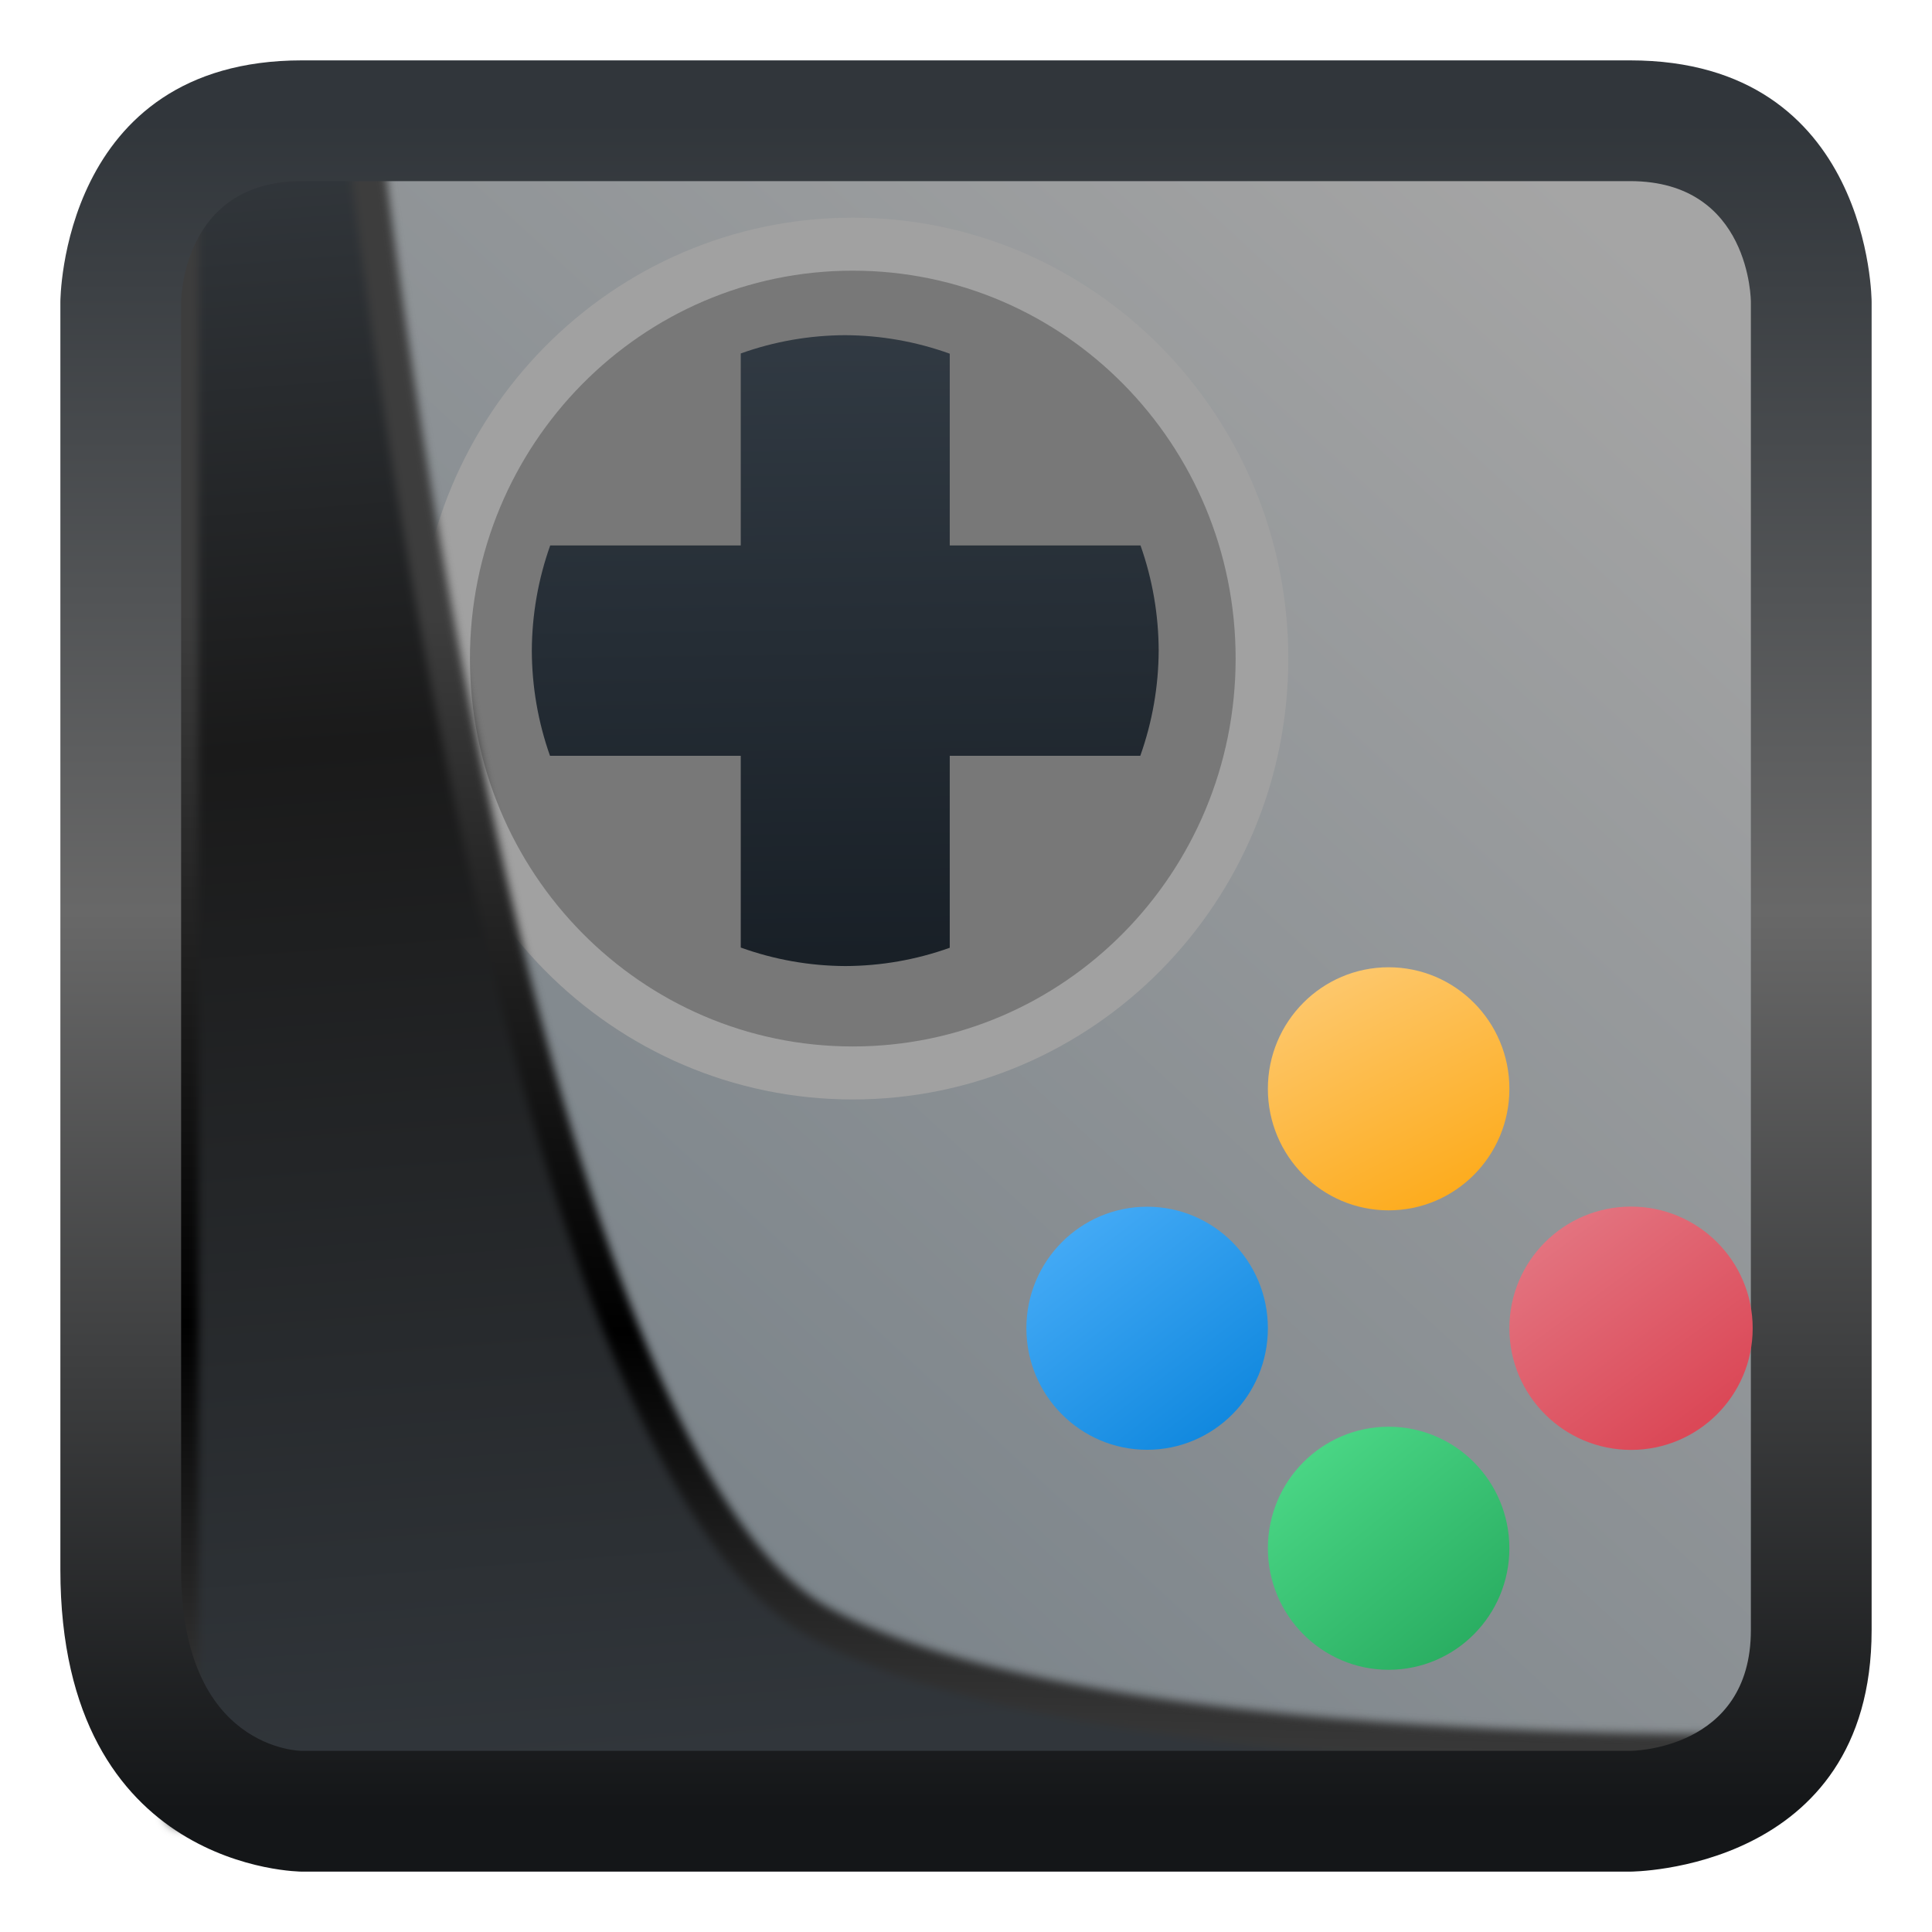
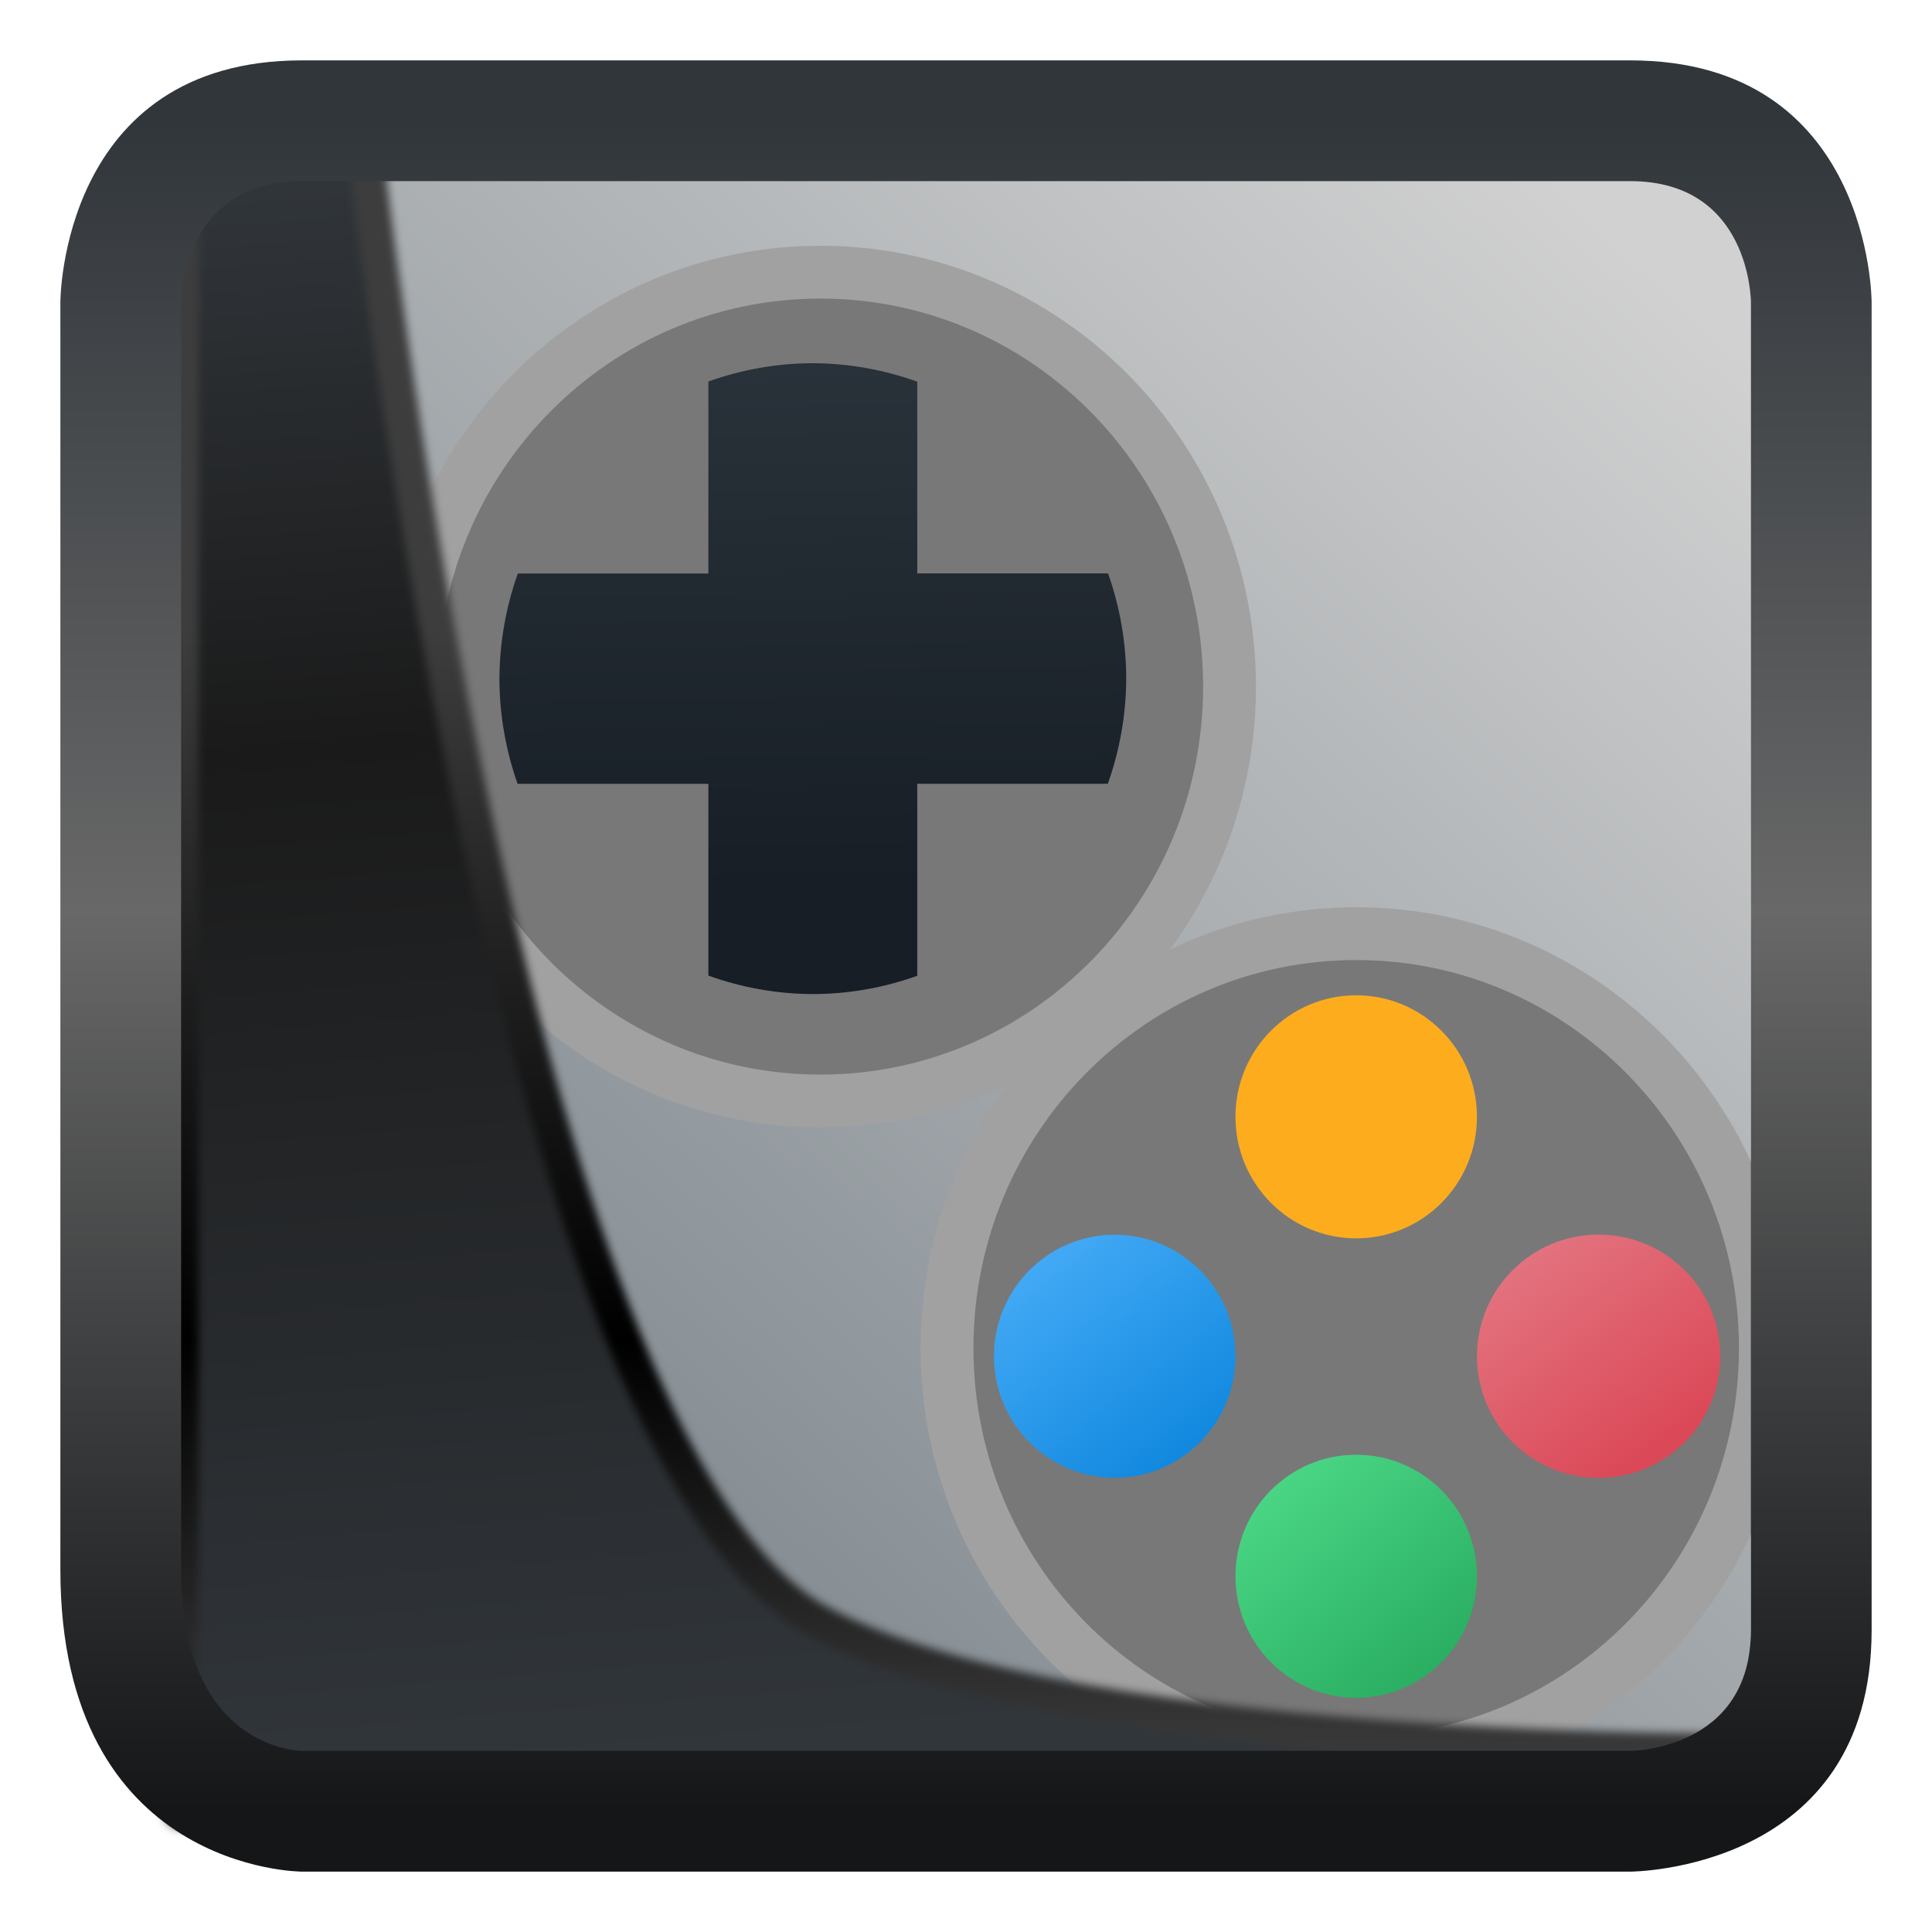
- <svg xmlns="http://www.w3.org/2000/svg" xmlns:xlink="http://www.w3.org/1999/xlink" width="32" height="32" version="1.1" viewBox="0 0 32 32" id="svg22">
-   <defs id="defs12">
-     <linearGradient id="linearGradient14">
-       <stop style="stop-color:#6f7a82;stop-opacity:1;" offset="0" id="stop15" />
-       <stop style="stop-color:#a5a5a5;stop-opacity:1;" offset="1" id="stop16" />
+ <svg xmlns="http://www.w3.org/2000/svg" width="32" height="32" version="1.1">
+   <defs>
+     <linearGradient id="linearGradient3403" x1="3.75" x2="5.889" y1="2.536" y2="29.5" gradientUnits="userSpaceOnUse">
+       <stop style="stop-color:#32373c" offset="0" />
+       <stop style="stop-color:#1a1a1a" offset=".368" />
+       <stop style="stop-color:#31363b" offset="1" />
    </linearGradient>
-     <linearGradient id="linearGradient11">
-       <stop style="stop-color:#e3737f;stop-opacity:1;" offset="0" id="stop11" />
-       <stop style="stop-color:#db4857;stop-opacity:1;" offset="1" id="stop13" />
+     <linearGradient id="linearGradient20558" x1="12.775" x2="12.775" y1="10.378" y2="29.5" gradientUnits="userSpaceOnUse">
+       <stop style="stop-color:#3d3d3d" offset="0" />
+       <stop offset=".618" />
+       <stop style="stop-color:#3d3d3d" offset="1" />
    </linearGradient>
-     <linearGradient id="linearGradient6">
-       <stop style="stop-color:#49d584;stop-opacity:1;" offset="0" id="stop6" />
-       <stop style="stop-color:#2aae62;stop-opacity:1;" offset="1" id="stop10" />
+     <filter id="filter20720" x="-.017" y="-.017" width="1.034" height="1.033" style="color-interpolation-filters:sRGB">
+       <feGaussianBlur stdDeviation="0.073" />
+     </filter>
+     <linearGradient id="linearGradient8" x1="17" x2="17" y1="30" y2="2" gradientUnits="userSpaceOnUse">
+       <stop style="stop-color:#141618" offset="0" />
+       <stop style="stop-color:#686868" offset=".532" />
+       <stop style="stop-color:#31363b" offset="1" />
    </linearGradient>
-     <linearGradient id="linearGradient4">
-       <stop style="stop-color:#42a9f5;stop-opacity:1;" offset="0" id="stop4" />
-       <stop style="stop-color:#1289df;stop-opacity:1;" offset="1" id="stop5" />
+     <linearGradient id="linearGradient16" x1="4" x2="27" y1="29" y2="4" gradientUnits="userSpaceOnUse">
+       <stop style="stop-color:#6f7a82" offset="0" />
+       <stop style="stop-color:#d1d1d1" offset="1" />
    </linearGradient>
-     <linearGradient id="linearGradient2">
-       <stop style="stop-color:#fdac1e;stop-opacity:1;" offset="0" id="stop2" />
-       <stop style="stop-color:#fdc76b;stop-opacity:1;" offset="1" id="stop3" />
+     <linearGradient id="linearGradient10" x1="21.46" x2="24" y1="24.36" y2="27.464" gradientUnits="userSpaceOnUse">
+       <stop style="stop-color:#49d584" offset="0" />
+       <stop style="stop-color:#2aae62" offset="1" />
    </linearGradient>
-     <linearGradient id="linearGradient7">
-       <stop style="stop-color:#141618;stop-opacity:1;" offset="0" id="stop7" />
-       <stop style="stop-color:#686868;stop-opacity:1;" offset="0.532" id="stop9" />
-       <stop style="stop-color:#31363b;stop-opacity:1;" offset="1" id="stop8" />
+     <linearGradient id="linearGradient5" x1="17.501" x2="19.914" y1="20.667" y2="23.79" gradientUnits="userSpaceOnUse">
+       <stop style="stop-color:#42a9f5" offset="0" />
+       <stop style="stop-color:#1289df" offset="1" />
    </linearGradient>
-     <linearGradient xlink:href="#linearGradient3487" id="linearGradient3403" gradientUnits="userSpaceOnUse" x1="6.949" y1="4.555" x2="11.215" y2="59.052" />
-     <linearGradient id="linearGradient3487">
-       <stop style="stop-color:#32373c;stop-opacity:1" offset="0" id="stop3481" />
-       <stop id="stop3483" offset="0.368" style="stop-color:#1a1a1a;stop-opacity:1" />
-       <stop style="stop-color:#31363b;stop-opacity:1" offset="1" id="stop3485" />
+     <linearGradient id="f" x1="-19.964" x2="-20.151" y1="15.166" y2="1.606" gradientUnits="userSpaceOnUse">
+       <stop stop-color="#171e25" offset="0" />
+       <stop stop-color="#333c45" offset="1" />
    </linearGradient>
-     <linearGradient xlink:href="#linearGradient20604" id="linearGradient20558" gradientUnits="userSpaceOnUse" x1="25.802" y1="20.374" x2="25.111" y2="58.913" />
-     <linearGradient id="linearGradient20604">
-       <stop id="stop20598" offset="0" style="stop-color:#3d3d3d;stop-opacity:1" />
-       <stop style="stop-color:#000000;stop-opacity:1" offset="0.618" id="stop20600" />
-       <stop id="stop20602" offset="1" style="stop-color:#3d3d3d;stop-opacity:1" />
+     <linearGradient id="linearGradient3" x1="-9.15" x2="-11.204" y1="18.976" y2="14.913" gradientUnits="userSpaceOnUse">
+       <stop style="stop-color:#fdac1e" offset="0" />
+       <stop style="stop-color:#fdc76b" offset="1" />
    </linearGradient>
-     <filter style="color-interpolation-filters:sRGB" id="filter20720" x="-0.017" y="-0.017" width="1.034" height="1.033">
-       <feGaussianBlur stdDeviation="0.147" id="feGaussianBlur20722" />
-     </filter>
-     <linearGradient xlink:href="#linearGradient7" id="linearGradient8" x1="17" y1="30" x2="17" y2="2" gradientUnits="userSpaceOnUse" />
-     <linearGradient id="d" gradientUnits="userSpaceOnUse" x1="16" x2="16" y1="26" y2="6">
-       <stop offset="0" stop-color="#535a61" id="stop39" />
-       <stop offset=".25" stop-color="#6f7881" id="stop41" />
-       <stop offset="1" stop-color="#adb6bb" id="stop43" />
+     <linearGradient id="linearGradient13" x1="25.663" x2="28" y1="20.506" y2="23.653" gradientUnits="userSpaceOnUse">
+       <stop style="stop-color:#e3737f" offset="0" />
+       <stop style="stop-color:#db4857" offset="1" />
    </linearGradient>
-     <linearGradient id="e" gradientUnits="userSpaceOnUse" x1="6" x2="6" xlink:href="#b" y1="15" y2="9" />
-     <linearGradient id="b">
-       <stop offset="0" stop-color="#6f7881" id="stop29" />
-       <stop offset="1" stop-color="#b0b4b8" id="stop31" />
-     </linearGradient>
-     <linearGradient id="f" gradientUnits="userSpaceOnUse" x1="-19.964" x2="-20.151" xlink:href="#c" y1="15.166" y2="1.606" />
-     <linearGradient id="c">
-       <stop offset="0" stop-color="#171e25" id="stop34" />
-       <stop offset="1" stop-color="#333c45" id="stop36" />
-     </linearGradient>
-     <linearGradient id="g" gradientTransform="rotate(-90,24,10)" gradientUnits="userSpaceOnUse" x1="22.9" x2="25.1" y1="10" y2="10">
-       <stop offset="0" stop-color="#fdae23" id="stop2-9" />
-       <stop offset="1" stop-color="#fdca73" id="stop4-1" />
-     </linearGradient>
-     <linearGradient id="h" gradientTransform="rotate(-90,26,12)" gradientUnits="userSpaceOnUse" x1="24.9" x2="27.1" y1="12" y2="12">
-       <stop offset="0" stop-color="#da4453" id="stop7-3" />
-       <stop offset="1" stop-color="#e47681" id="stop9-6" />
-     </linearGradient>
-     <linearGradient id="i" gradientTransform="rotate(-90,24,14)" gradientUnits="userSpaceOnUse" x1="22.9" x2="25.1" y1="14" y2="14">
-       <stop offset="0" stop-color="#27ab5f" id="stop12" />
-       <stop offset="1" stop-color="#4bd786" id="stop14" />
-     </linearGradient>
-     <linearGradient id="j" gradientTransform="rotate(-90,22,12)" gradientUnits="userSpaceOnUse" x1="20.9" x2="23.1" y1="12" y2="12">
-       <stop offset="0" stop-color="#0c85dc" id="stop17" />
-       <stop offset="1" stop-color="#43aaf5" id="stop19" />
-     </linearGradient>
-     <radialGradient id="k" cx="2" cy="20.835" gradientTransform="matrix(1.998,0,2e-5,11.988,-1.996,-223.769)" gradientUnits="userSpaceOnUse" r="1.001" xlink:href="#a" />
-     <linearGradient id="a">
-       <stop offset="0" stop-color="#0f1419" id="stop22" />
-       <stop offset="1" stop-color="#22282e" id="stop24" />
-     </linearGradient>
-     <linearGradient id="l" gradientUnits="userSpaceOnUse" x1="19" x2="19" xlink:href="#b" y1="22" y2="16" />
-     <linearGradient id="m" gradientUnits="userSpaceOnUse" x1="19" x2="19" xlink:href="#c" y1="21" y2="17" />
-     <radialGradient id="n" cx="3.001" cy="19.834" gradientTransform="matrix(-1.998,0,0,11.988,35.996,-211.768)" gradientUnits="userSpaceOnUse" r="1.001" xlink:href="#a" />
-     <linearGradient xlink:href="#linearGradient2" id="linearGradient3" x1="-9.15" y1="18.976" x2="-11.204" y2="14.913" gradientUnits="userSpaceOnUse" />
-     <linearGradient xlink:href="#linearGradient4" id="linearGradient5" x1="17.501" y1="20.667" x2="19.914" y2="23.79" gradientUnits="userSpaceOnUse" />
-     <linearGradient xlink:href="#linearGradient6" id="linearGradient10" x1="21.46" y1="24.36" x2="24" y2="27.464" gradientUnits="userSpaceOnUse" />
-     <linearGradient xlink:href="#linearGradient11" id="linearGradient13" x1="25.663" y1="20.506" x2="28" y2="23.653" gradientUnits="userSpaceOnUse" />
-     <linearGradient xlink:href="#linearGradient14" id="linearGradient16" x1="4" y1="29" x2="27" y2="4" gradientUnits="userSpaceOnUse" />
  </defs>
-   <rect style="display:inline;fill:url(#linearGradient16);fill-opacity:1;fill-rule:evenodd;stroke:none;stroke-width:0.611;stroke-linejoin:round;stroke-miterlimit:7.8" id="rect1192" width="26.963" height="26.964" x="2.537" y="2.536" ry="0" />
-   <ellipse style="fill:url(#linearGradient10);stroke-width:0.226" id="path1-3" cx="23" cy="25.644" ry="2.013" rx="2" />
-   <ellipse style="fill:url(#linearGradient5);stroke-width:0.226" id="path1-6" cx="19" cy="22" rx="2" ry="2.013" />
-   <path d="m -12.339,8.705 c 0,4.318 -3.478,7.818 -7.769,7.818 -4.291,0 -7.769,-3.5 -7.769,-7.818 0,-4.318 3.478,-7.818 7.769,-7.818 4.291,0 7.769,3.5 7.769,7.818 z" fill="#6f7881" id="path52" style="stroke:#a1a1a1;stroke-opacity:1;fill:#787878;fill-opacity:1" transform="matrix(0.8723582,0,0,0.8779323,31.66612,3.265541)" />
-   <path style="display:inline;mix-blend-mode:normal;fill:url(#linearGradient3403);fill-opacity:1;stroke:url(#linearGradient20558);stroke-width:1.162;stroke-linecap:butt;stroke-linejoin:round;stroke-miterlimit:4;stroke-dasharray:none;stroke-opacity:1;filter:url(#filter20720)" d="M 5.403,3.569 V 60.1 H 57.895 l 2.019,-2.019 c 0,0 -24.172,0.621 -33.141,-4.285 C 16.258,48.042 11.459,3.569 11.459,3.569 Z" id="path1686" transform="matrix(0.4953066,0,0,0.4953066,0.3240932,0.2322844)" />
-   <path id="rect5" style="display:inline;opacity:1;fill:url(#linearGradient8);stroke-width:0.226" d="M 5,1 C 1,1 1,5 1,5 v 21 c 0,5 4,5 4,5 h 22 c 0,0 4,0 4,-4 V 5 c 0,0 0,-4 -4,-4 z m 0,2 h 22 c 2,0 2,2 2,2 v 22 c 0,2 -2,2 -2,2 H 5 C 5,29 3,29 3,26 V 5 C 3,5 3,3 5,3 Z" />
-   <path d="m -20.251,2.604 c -0.676,0.002 -1.347,0.118 -1.984,0.345 v 3.622 h -3.618 c -0.228,0.637 -0.346,1.307 -0.349,1.984 0.002,0.676 0.118,1.347 0.345,1.984 h 3.622 v 3.618 c 0.637,0.228 1.307,0.346 1.984,0.349 0.676,-0.002 1.347,-0.118 1.984,-0.345 v -3.622 h 3.618 c 0.228,-0.637 0.346,-1.307 0.349,-1.984 -0.002,-0.676 -0.118,-1.347 -0.345,-1.984 h -3.622 V 2.953 c -0.637,-0.228 -1.307,-0.346 -1.984,-0.349 z" fill="url(#f)" id="path56" style="fill:url(#f)" transform="matrix(0.8723582,0,0,0.8779323,31.66612,3.265541)" />
-   <circle style="fill:url(#linearGradient3);stroke-width:0.258" id="path1" cx="-9.934" cy="16.822" r="2.293" transform="matrix(0.8723582,0,0,0.8779323,31.66612,3.265541)" />
-   <circle style="fill:url(#linearGradient13);stroke-width:0.226" id="path1-9" cx="27.015" cy="22" r="2.015" />
+   <rect x="5" y="2" width="24" height="27" ry="0" style="fill-rule:evenodd;fill:url(#linearGradient16)" />
+   <path d="m29.24 22.328c0 3.791-3.034 6.864-6.777 6.864-3.743 0-6.777-3.073-6.777-6.864 0-3.791 3.034-6.864 6.777-6.864 3.743 0 6.777 3.073 6.777 6.864z" fill="#6f7881" style="fill:#787878;stroke-width:.875;stroke:#a1a1a1" />
+   <ellipse cx="22.463" cy="26.108" rx="2" ry="2.013" style="fill:url(#linearGradient10);stroke-width:.226" />
+   <ellipse cx="18.463" cy="22.464" rx="2" ry="2.013" style="fill:url(#linearGradient5);stroke-width:.226" />
+   <path d="m20.365 11.372c0 3.791-3.034 6.864-6.777 6.864-3.743 0-6.777-3.073-6.777-6.864 0-3.791 3.034-6.864 6.777-6.864 3.743 0 6.777 3.073 6.777 6.864z" fill="#6f7881" style="fill:#787878;stroke-width:.875;stroke:#a1a1a1" />
+   <path d="m13.463 6.016c-0.59 0.001-1.175 0.104-1.73 0.303v3.18h-3.156c-0.199 0.559-0.302 1.148-0.305 1.742 0.001 0.593 0.103 1.182 0.301 1.742h3.16v3.176c0.555 0.2 1.141 0.304 1.73 0.306 0.59-0.001 1.175-0.104 1.73-0.303v-3.18h3.156c0.199-0.559 0.302-1.148 0.305-1.742-0.001-0.593-0.103-1.182-0.301-1.742h-3.16v-3.176c-0.555-0.2-1.141-0.304-1.73-0.306z" fill="url(#f)" style="fill:url(#f);stroke-width:.875" />
+   <ellipse cx="22.463" cy="18.498" rx="2" ry="2.013" style="fill:url(#linearGradient3);stroke-width:.226" />
+   <circle cx="26.478" cy="22.464" r="2.015" style="fill:url(#linearGradient13);stroke-width:.226" />
+   <path d="m3 2v28h26l1-1s-12 0.222-16.415-2.123c-5.232-2.779-7.585-24.877-7.585-24.877z" style="fill:url(#linearGradient3403);filter:url(#filter20720);mix-blend-mode:normal;stroke-linejoin:round;stroke-width:.576;stroke:url(#linearGradient20558)" />
+   <path d="m5 1c-4 0-4 4-4 4v21c0 5 4 5 4 5h22s4 0 4-4v-22s0-4-4-4zm0 2h22c2 0 2 2 2 2v22c0 2-2 2-2 2h-22s-2 0-2-3v-21s0-2 2-2z" style="fill:url(#linearGradient8);stroke-width:.226" />
</svg>
